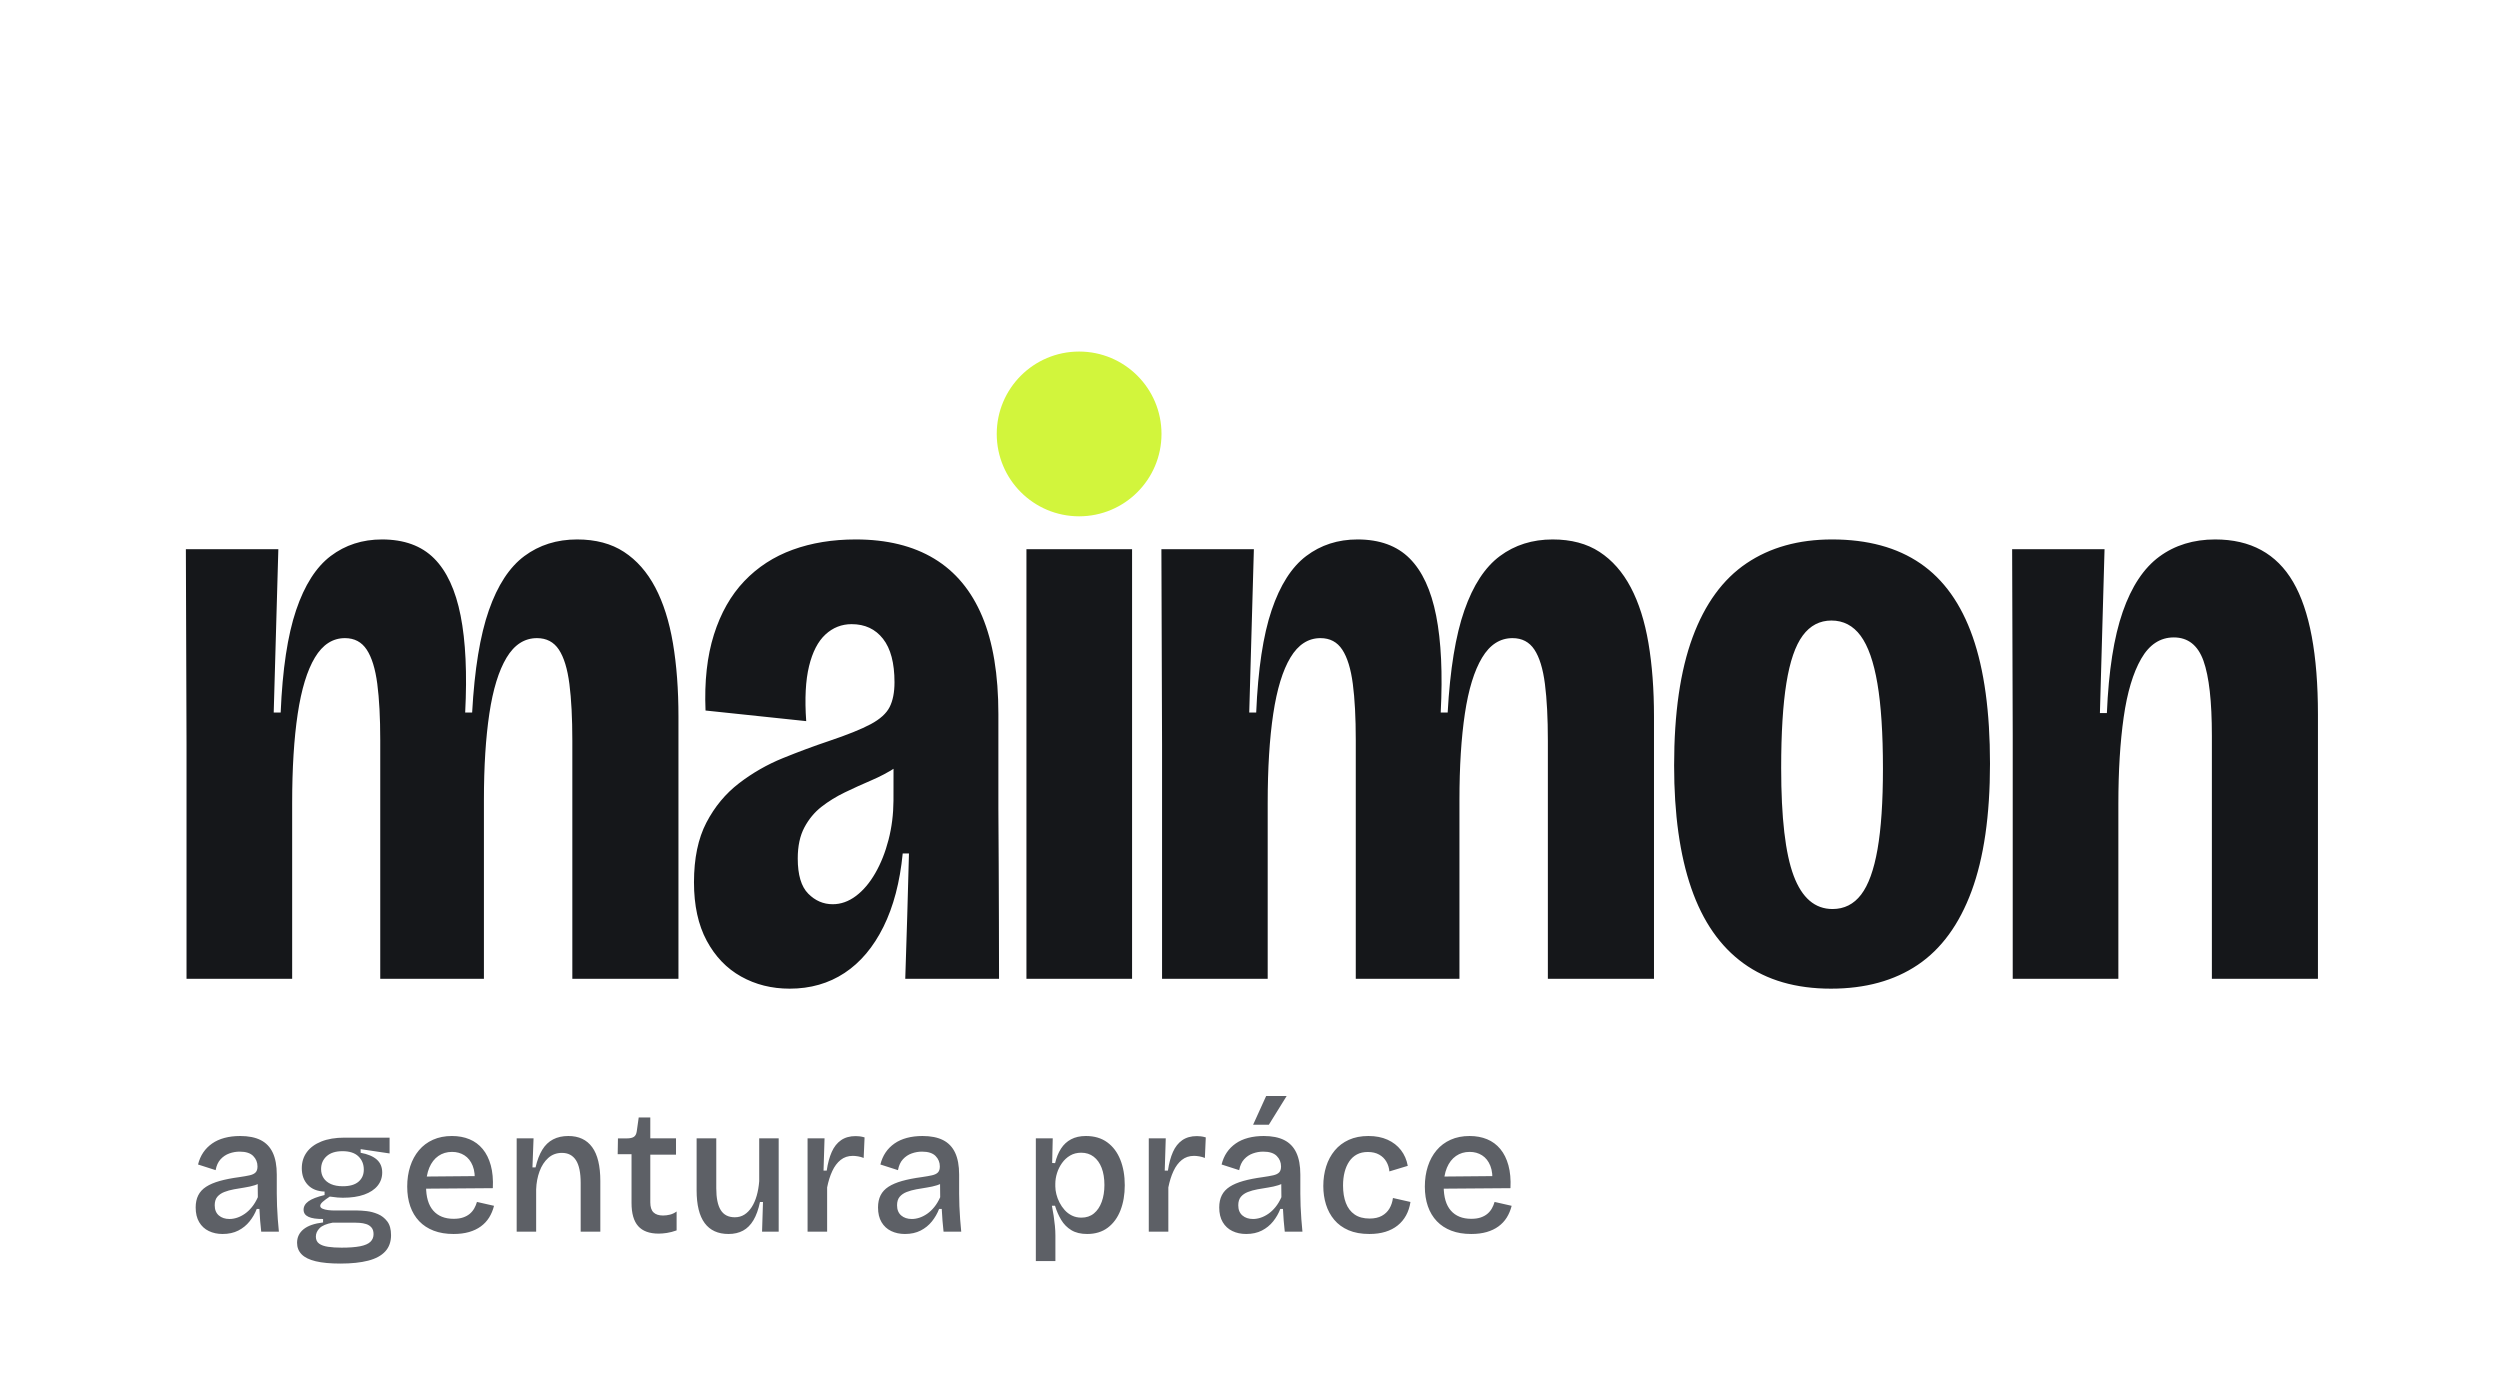
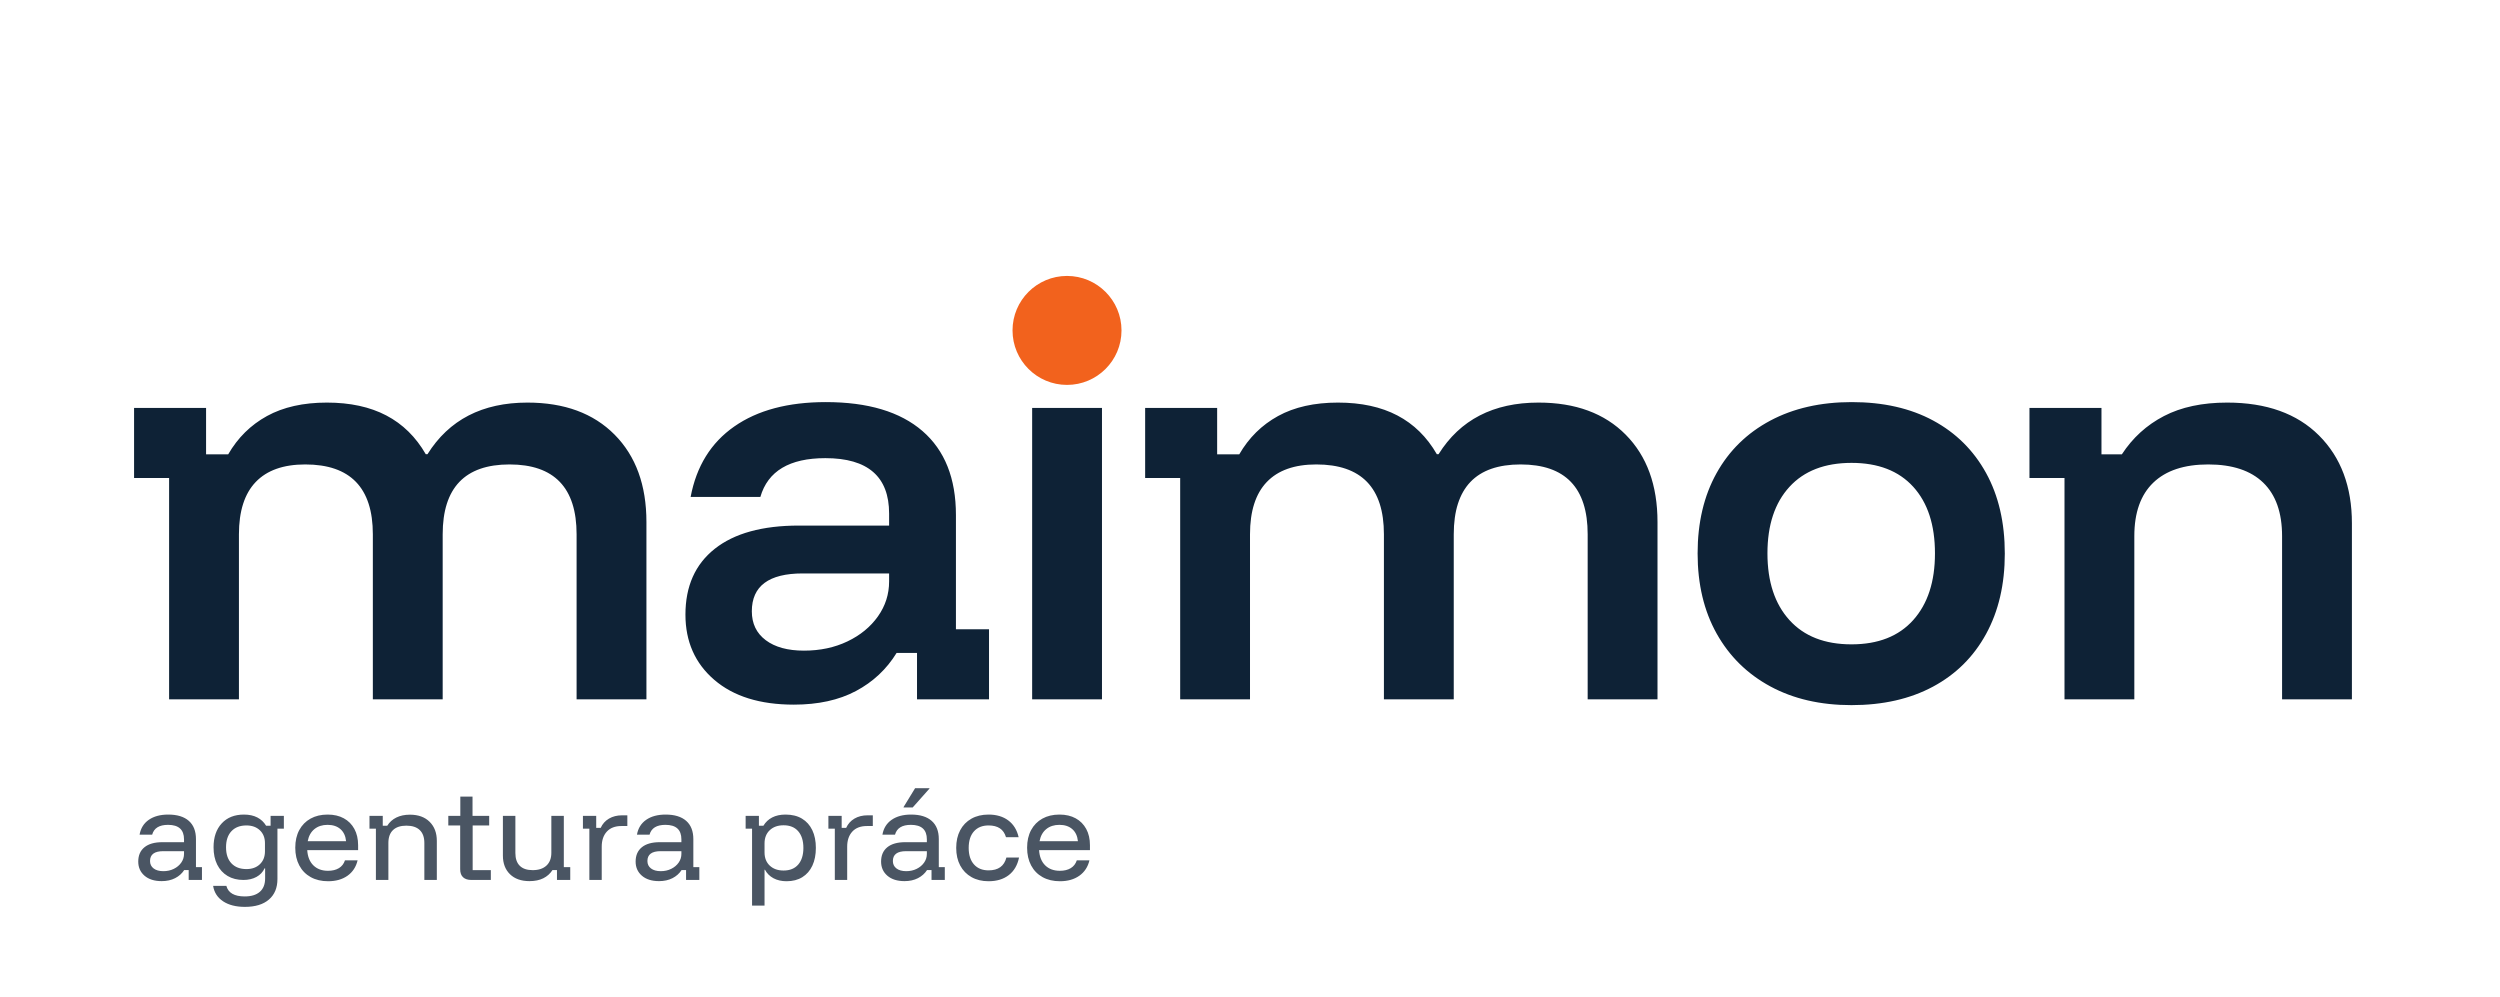
- <svg xmlns="http://www.w3.org/2000/svg" viewBox="0 0 613 342" role="img" aria-label="Maimon – agentura práce">
-   <path d="M45.736 240.0V182.583L45.576 134.669H68.249L67.114 174.707H68.821Q69.482 158.857 72.601 149.627Q75.719 140.396 81.089 136.334Q86.459 132.272 93.667 132.272Q101.787 132.272 106.437 136.918Q111.088 141.564 112.944 150.964Q114.8 160.364 114.063 174.707H115.77Q116.641 158.884 119.867 149.654Q123.092 140.424 128.577 136.348Q134.062 132.272 141.514 132.272Q148.336 132.272 153.011 135.33Q157.687 138.387 160.666 144.035Q163.645 149.682 165.002 157.7Q166.358 165.718 166.358 175.744V240.0H140.336V181.62Q140.336 173.326 139.617 167.712Q138.897 162.098 137.033 159.284Q135.169 156.469 131.668 156.469Q127.077 156.469 124.199 161.274Q121.32 166.079 119.989 174.97Q118.657 183.862 118.657 196.129V240.0H93.236V181.486Q93.236 173.218 92.51 167.676Q91.783 162.133 89.925 159.301Q88.067 156.469 84.581 156.469Q80.076 156.469 77.218 161.222Q74.36 165.975 72.999 175.025Q71.638 184.075 71.638 196.974V240.0Z M193.623 242.42Q187.029 242.42 181.714 239.442Q176.399 236.464 173.282 230.656Q170.164 224.849 170.164 216.339Q170.164 207.55 173.2 201.713Q176.235 195.876 181.206 192.059Q186.176 188.241 191.987 185.885Q197.798 183.528 203.202 181.716Q210.049 179.414 213.498 177.569Q216.947 175.723 218.139 173.366Q219.33 171.01 219.33 167.286Q219.33 160.222 216.516 156.632Q213.703 153.042 208.823 153.042Q205.142 153.042 202.397 155.576Q199.653 158.11 198.377 163.349Q197.101 168.588 197.682 176.821L172.995 174.219Q172.547 163.543 175.054 155.611Q177.561 147.678 182.498 142.498Q187.434 137.317 194.371 134.795Q201.309 132.272 209.827 132.272Q221.272 132.272 229.074 136.99Q236.877 141.708 240.84 151.147Q244.803 160.585 244.803 175.081V198.3Q244.856 205.206 244.883 212.179Q244.91 219.151 244.936 226.103Q244.963 233.055 244.963 240.0H221.97Q222.237 232.341 222.45 224.747Q222.663 217.152 222.877 209.273H221.344Q220.316 219.797 216.623 227.252Q212.93 234.707 207.094 238.563Q201.257 242.42 193.623 242.42ZM204.172 221.715Q207.184 221.715 209.876 219.693Q212.568 217.67 214.628 214.081Q216.689 210.492 217.87 205.917Q219.05 201.342 219.08 196.345L219.095 186.497L224.077 183.79Q222.402 186.383 219.631 188.177Q216.859 189.972 213.608 191.359Q210.357 192.747 207.183 194.279Q204.009 195.811 201.433 197.822Q198.857 199.834 197.232 202.891Q195.607 205.948 195.607 210.496Q195.607 216.534 198.174 219.124Q200.741 221.715 204.172 221.715Z M251.682 240.0V134.669H277.584V240.0Z M284.936 240.0V182.583L284.776 134.669H307.449L306.314 174.707H308.021Q308.682 158.857 311.801 149.627Q314.919 140.396 320.289 136.334Q325.659 132.272 332.867 132.272Q340.987 132.272 345.637 136.918Q350.288 141.564 352.144 150.964Q354 160.364 353.263 174.707H354.97Q355.841 158.884 359.067 149.654Q362.292 140.424 367.777 136.348Q373.262 132.272 380.714 132.272Q387.536 132.272 392.211 135.33Q396.887 138.387 399.866 144.035Q402.845 149.682 404.202 157.7Q405.558 165.718 405.558 175.744V240.0H379.536V181.62Q379.536 173.326 378.817 167.712Q378.097 162.098 376.233 159.284Q374.369 156.469 370.868 156.469Q366.277 156.469 363.399 161.274Q360.52 166.079 359.189 174.97Q357.857 183.862 357.857 196.129V240.0H332.436V181.486Q332.436 173.218 331.71 167.676Q330.983 162.133 329.125 159.301Q327.267 156.469 323.781 156.469Q319.276 156.469 316.418 161.222Q313.56 165.975 312.199 175.025Q310.838 184.075 310.838 196.974V240.0Z M448.936 242.42Q436.073 242.42 427.5 236.208Q418.928 229.995 414.711 217.809Q410.494 205.622 410.494 187.687Q410.494 168.523 415.029 156.253Q419.564 143.982 428.24 138.127Q436.916 132.272 449.219 132.272Q462.293 132.272 470.871 138.149Q479.449 144.026 483.698 156.134Q487.947 168.241 487.947 187.245Q487.947 206.28 483.427 218.504Q478.907 230.729 470.25 236.574Q461.593 242.42 448.936 242.42ZM449.334 222.893Q453.647 222.893 456.345 219.361Q459.043 215.828 460.371 208.227Q461.698 200.626 461.698 188.489Q461.698 175.571 460.341 167.602Q458.984 159.633 456.229 155.893Q453.473 152.154 449.067 152.154Q444.757 152.154 442.032 155.836Q439.307 159.519 438.025 167.483Q436.743 175.447 436.743 188.315Q436.743 206.575 439.806 214.734Q442.87 222.893 449.334 222.893Z M493.521 240.0V180.373L493.376 134.669H516.034L514.899 174.851H516.606Q517.249 159.339 520.495 150.016Q523.741 140.693 529.471 136.483Q535.2 132.272 543.169 132.272Q556.19 132.272 562.275 142.698Q568.36 153.123 568.36 175.243V240.0H542.353V180.413Q542.353 167.797 540.297 162.046Q538.24 156.296 533.016 156.296Q528.033 156.296 525.03 161.506Q522.028 166.716 520.725 175.875Q519.423 185.034 519.423 197.114V240.0Z" fill="#15171A" />
-   <circle cx="264.6" cy="106.4" r="20.2" fill="#D2F53C" />
-   <path d="M54.582 302.573Q52.693 302.573 51.196 301.849Q49.699 301.125 48.839 299.675Q47.979 298.224 47.979 296.067Q47.979 294.343 48.61 293.089Q49.24 291.834 50.55 290.988Q51.86 290.142 53.877 289.573Q55.894 289.004 58.666 288.632Q60.227 288.407 61.211 288.186Q62.195 287.966 62.666 287.484Q63.137 287.002 63.137 286.019Q63.137 284.513 62.086 283.446Q61.034 282.38 58.754 282.38Q57.479 282.38 56.238 282.821Q54.996 283.261 54.086 284.253Q53.175 285.245 52.872 286.921L48.559 285.534Q48.969 283.866 49.839 282.582Q50.709 281.298 52.02 280.384Q53.332 279.47 55.068 279.009Q56.805 278.548 58.885 278.548Q61.937 278.548 63.919 279.55Q65.901 280.553 66.883 282.643Q67.866 284.733 67.866 288.009V292.685Q67.866 294.119 67.931 295.725Q67.996 297.332 68.114 298.938Q68.233 300.544 68.383 302.0H64.048Q63.901 300.688 63.785 299.28Q63.669 297.873 63.606 296.429H62.954Q62.325 298.072 61.201 299.48Q60.078 300.888 58.433 301.731Q56.788 302.573 54.582 302.573ZM56.273 298.896Q57.182 298.896 58.134 298.583Q59.086 298.271 60.023 297.625Q60.959 296.978 61.779 295.966Q62.599 294.954 63.223 293.556L63.18 289.408L64.303 289.616Q63.562 290.276 62.432 290.628Q61.302 290.98 59.993 291.178Q58.684 291.377 57.374 291.618Q56.064 291.86 54.996 292.279Q53.927 292.697 53.287 293.456Q52.648 294.216 52.648 295.536Q52.648 297.159 53.657 298.028Q54.667 298.896 56.273 298.896Z M83.456 309.827Q79.777 309.827 77.427 309.265Q75.076 308.703 73.959 307.562Q72.842 306.42 72.842 304.734Q72.842 302.714 74.425 301.418Q76.008 300.122 79.218 299.743V298.897Q76.84 298.919 75.64 298.367Q74.439 297.816 74.439 296.626Q74.439 295.417 75.648 294.548Q76.857 293.679 79.587 293.025V292.178Q76.923 292.082 75.462 290.517Q74 288.953 74 286.448Q74 284.205 75.22 282.522Q76.44 280.84 78.79 279.895Q81.14 278.949 84.474 278.949H95.526V282.824L88.428 281.77V282.66Q91.059 283.145 92.388 284.326Q93.717 285.506 93.717 287.503Q93.717 289.349 92.586 290.747Q91.455 292.145 89.302 292.915Q87.149 293.686 84.049 293.686Q83.45 293.686 82.787 293.631Q82.125 293.576 80.862 293.4Q79.795 294.1 79.158 294.66Q78.52 295.22 78.52 295.68Q78.52 296.118 79.077 296.368Q79.633 296.619 80.463 296.717Q81.293 296.814 82.039 296.814H87.681Q88.558 296.814 89.922 296.967Q91.285 297.12 92.65 297.69Q94.014 298.261 94.95 299.48Q95.885 300.699 95.885 302.855Q95.885 305.294 94.467 306.845Q93.05 308.395 90.289 309.111Q87.529 309.827 83.456 309.827ZM83.751 305.925Q86.578 305.925 88.307 305.584Q90.036 305.244 90.815 304.499Q91.595 303.754 91.595 302.617Q91.595 301.565 91.079 300.974Q90.563 300.382 89.783 300.141Q89.002 299.9 88.21 299.845Q87.417 299.791 86.863 299.791H81.593Q79.268 300.216 78.359 301.155Q77.449 302.094 77.449 303.211Q77.449 304.35 78.24 304.93Q79.031 305.51 80.458 305.717Q81.885 305.925 83.751 305.925ZM84.068 290.866Q86.61 290.866 87.907 289.755Q89.205 288.644 89.205 286.795Q89.205 284.816 87.885 283.543Q86.565 282.269 83.98 282.269Q81.457 282.269 80.094 283.5Q78.731 284.732 78.731 286.664Q78.731 287.918 79.347 288.864Q79.964 289.81 81.15 290.338Q82.336 290.866 84.068 290.866Z M111.215 302.573Q108.463 302.573 106.352 301.768Q104.24 300.963 102.79 299.444Q101.341 297.925 100.594 295.78Q99.848 293.635 99.848 290.954Q99.848 288.253 100.583 285.988Q101.318 283.723 102.724 282.05Q104.13 280.377 106.175 279.463Q108.22 278.548 110.819 278.548Q113.2 278.548 115.114 279.342Q117.028 280.136 118.357 281.742Q119.686 283.349 120.342 285.743Q120.999 288.137 120.841 291.338L102.904 291.474V288.502L118.008 288.368L116.354 290.192Q116.594 287.564 115.905 285.851Q115.216 284.139 113.888 283.292Q112.561 282.445 110.841 282.445Q108.924 282.445 107.486 283.446Q106.047 284.448 105.258 286.328Q104.47 288.208 104.47 290.885Q104.47 294.824 106.227 296.838Q107.985 298.852 111.239 298.852Q112.586 298.852 113.556 298.519Q114.525 298.186 115.195 297.619Q115.864 297.053 116.288 296.301Q116.713 295.549 116.947 294.712L121.134 295.664Q120.727 297.274 119.93 298.546Q119.132 299.818 117.901 300.717Q116.669 301.616 115.014 302.094Q113.358 302.573 111.215 302.573Z M126.689 302.0V287.92L126.688 279.121H130.828L130.558 286.242H131.319Q131.927 283.618 132.97 281.917Q134.013 280.216 135.611 279.382Q137.209 278.548 139.353 278.548Q143.203 278.548 145.201 281.286Q147.2 284.024 147.2 289.612V302.0H142.382V290.071Q142.382 286.269 141.22 284.479Q140.058 282.688 137.792 282.688Q135.814 282.688 134.429 283.932Q133.043 285.177 132.296 287.207Q131.549 289.236 131.464 291.636V302.0Z M161.519 302.483Q158.112 302.483 156.481 300.646Q154.851 298.81 154.851 294.966V283.016H151.457L151.521 279.134H153.712Q154.893 279.13 155.448 278.742Q156.004 278.355 156.136 277.387L156.612 273.998H159.453V279.121H165.756V283.125H159.453V294.829Q159.453 296.524 160.245 297.283Q161.038 298.043 162.573 298.043Q163.406 298.043 164.262 297.834Q165.119 297.625 165.906 297.056V301.694Q164.614 302.153 163.507 302.318Q162.4 302.483 161.519 302.483Z M178.638 302.573Q174.764 302.573 172.788 299.906Q170.811 297.24 170.811 291.859V279.121H175.629V291.364Q175.629 294.958 176.727 296.717Q177.824 298.475 180.175 298.475Q181.497 298.475 182.522 297.826Q183.547 297.176 184.317 295.984Q185.087 294.791 185.547 293.173Q186.008 291.554 186.158 289.635V279.121H190.933V292.517L190.934 302.0H186.858L187.084 294.728H186.346Q185.778 297.454 184.746 299.193Q183.713 300.932 182.192 301.753Q180.671 302.573 178.638 302.573Z M198.017 302.0V290.071L198.016 279.121H202.178L201.93 287.032H202.713Q203.106 284.342 203.942 282.461Q204.777 280.579 206.226 279.575Q207.675 278.572 209.799 278.572Q210.244 278.572 210.777 278.63Q211.31 278.687 211.993 278.889L211.772 283.93Q211.109 283.663 210.404 283.541Q209.699 283.419 209.103 283.419Q207.367 283.419 206.125 284.414Q204.883 285.408 204.073 287.149Q203.263 288.889 202.812 291.158V302.0Z M221.894 302.573Q220.005 302.573 218.508 301.849Q217.011 301.125 216.151 299.675Q215.291 298.224 215.291 296.067Q215.291 294.343 215.922 293.089Q216.552 291.834 217.862 290.988Q219.172 290.142 221.189 289.573Q223.206 289.004 225.978 288.632Q227.539 288.407 228.523 288.186Q229.507 287.966 229.978 287.484Q230.449 287.002 230.449 286.019Q230.449 284.513 229.398 283.446Q228.346 282.38 226.066 282.38Q224.791 282.38 223.55 282.821Q222.308 283.261 221.398 284.253Q220.487 285.245 220.184 286.921L215.871 285.534Q216.281 283.866 217.151 282.582Q218.021 281.298 219.332 280.384Q220.644 279.47 222.38 279.009Q224.117 278.548 226.197 278.548Q229.249 278.548 231.231 279.55Q233.213 280.553 234.195 282.643Q235.178 284.733 235.178 288.009V292.685Q235.178 294.119 235.243 295.725Q235.308 297.332 235.426 298.938Q235.545 300.544 235.695 302.0H231.36Q231.213 300.688 231.097 299.28Q230.981 297.873 230.918 296.429H230.266Q229.637 298.072 228.513 299.48Q227.39 300.888 225.745 301.731Q224.1 302.573 221.894 302.573ZM223.585 298.896Q224.494 298.896 225.446 298.583Q226.398 298.271 227.335 297.625Q228.271 296.978 229.091 295.966Q229.911 294.954 230.535 293.556L230.492 289.408L231.615 289.616Q230.874 290.276 229.744 290.628Q228.614 290.98 227.305 291.178Q225.996 291.377 224.686 291.618Q223.376 291.86 222.308 292.279Q221.239 292.697 220.599 293.456Q219.96 294.216 219.96 295.536Q219.96 297.159 220.969 298.028Q221.979 298.896 223.585 298.896Z M253.988 309.214 253.989 290.646 253.988 279.121H258.13L257.992 285.16L258.709 285.203Q259.194 283.138 260.155 281.646Q261.115 280.155 262.634 279.351Q264.154 278.548 266.262 278.548Q269.374 278.548 271.494 280.093Q273.614 281.638 274.703 284.364Q275.793 287.09 275.793 290.622Q275.793 294.049 274.746 296.754Q273.698 299.46 271.644 301.016Q269.589 302.573 266.566 302.573Q264.237 302.573 262.694 301.636Q261.152 300.699 260.204 299.117Q259.256 297.535 258.689 295.644L257.927 295.644Q258.17 296.846 258.357 298.107Q258.544 299.368 258.664 300.592Q258.784 301.816 258.784 302.939V309.214ZM265.155 298.565Q266.978 298.565 268.231 297.533Q269.483 296.501 270.143 294.687Q270.802 292.873 270.802 290.561Q270.802 288.122 270.122 286.362Q269.442 284.602 268.168 283.623Q266.894 282.644 265.113 282.644Q263.574 282.644 262.399 283.335Q261.223 284.027 260.411 285.169Q259.598 286.311 259.181 287.641Q258.764 288.971 258.764 290.27V290.903Q258.764 291.785 259.016 292.809Q259.268 293.833 259.784 294.846Q260.299 295.859 261.057 296.706Q261.814 297.553 262.847 298.059Q263.88 298.565 265.155 298.565Z M281.681 302.0V290.071L281.68 279.121H285.842L285.594 287.032H286.377Q286.77 284.342 287.606 282.461Q288.441 280.579 289.89 279.575Q291.339 278.572 293.463 278.572Q293.908 278.572 294.441 278.63Q294.974 278.687 295.657 278.889L295.436 283.93Q294.773 283.663 294.068 283.541Q293.363 283.419 292.767 283.419Q291.031 283.419 289.789 284.414Q288.547 285.408 287.737 287.149Q286.927 288.889 286.476 291.158V302.0Z M305.558 302.573Q303.669 302.573 302.172 301.849Q300.675 301.125 299.815 299.675Q298.955 298.224 298.955 296.067Q298.955 294.343 299.586 293.089Q300.216 291.834 301.526 290.988Q302.836 290.142 304.853 289.573Q306.87 289.004 309.642 288.632Q311.203 288.407 312.187 288.186Q313.171 287.966 313.642 287.484Q314.113 287.002 314.113 286.019Q314.113 284.513 313.062 283.446Q312.01 282.38 309.73 282.38Q308.455 282.38 307.214 282.821Q305.972 283.261 305.062 284.253Q304.151 285.245 303.848 286.921L299.535 285.534Q299.945 283.866 300.815 282.582Q301.685 281.298 302.996 280.384Q304.308 279.47 306.044 279.009Q307.781 278.548 309.861 278.548Q312.913 278.548 314.895 279.55Q316.877 280.553 317.859 282.643Q318.842 284.733 318.842 288.009V292.685Q318.842 294.119 318.907 295.725Q318.972 297.332 319.09 298.938Q319.209 300.544 319.359 302.0H315.024Q314.877 300.688 314.761 299.28Q314.645 297.873 314.582 296.429H313.93Q313.301 298.072 312.177 299.48Q311.054 300.888 309.409 301.731Q307.764 302.573 305.558 302.573ZM307.249 298.896Q308.158 298.896 309.11 298.583Q310.062 298.271 310.999 297.625Q311.935 296.978 312.755 295.966Q313.575 294.954 314.199 293.556L314.156 289.408L315.279 289.616Q314.538 290.276 313.408 290.628Q312.278 290.98 310.969 291.178Q309.66 291.377 308.35 291.618Q307.04 291.86 305.972 292.279Q304.903 292.697 304.263 293.456Q303.624 294.216 303.624 295.536Q303.624 297.159 304.633 298.028Q305.643 298.896 307.249 298.896ZM311.127 275.777H307.265L310.463 268.735H315.491Z M335.776 302.573Q332.789 302.573 330.656 301.65Q328.524 300.727 327.159 299.099Q325.795 297.472 325.134 295.348Q324.474 293.224 324.474 290.821Q324.474 288.226 325.177 286.005Q325.881 283.783 327.277 282.1Q328.673 280.417 330.74 279.483Q332.807 278.548 335.535 278.548Q338.212 278.548 340.227 279.458Q342.242 280.369 343.511 282.006Q344.78 283.643 345.184 285.867L340.679 287.231Q340.572 285.944 339.945 284.853Q339.317 283.761 338.174 283.114Q337.03 282.466 335.385 282.466Q333.854 282.466 332.722 283.066Q331.59 283.667 330.84 284.774Q330.089 285.881 329.701 287.377Q329.314 288.873 329.314 290.687Q329.314 293.161 330.01 294.976Q330.706 296.792 332.147 297.79Q333.588 298.787 335.821 298.787Q337.629 298.787 338.827 298.123Q340.025 297.459 340.692 296.331Q341.359 295.203 341.55 293.749L345.845 294.723Q345.569 296.553 344.771 298.011Q343.974 299.47 342.699 300.489Q341.424 301.508 339.693 302.04Q337.962 302.573 335.776 302.573Z M360.739 302.573Q357.987 302.573 355.876 301.768Q353.764 300.963 352.314 299.444Q350.865 297.925 350.118 295.78Q349.372 293.635 349.372 290.954Q349.372 288.253 350.107 285.988Q350.842 283.723 352.248 282.05Q353.654 280.377 355.699 279.463Q357.744 278.548 360.343 278.548Q362.724 278.548 364.638 279.342Q366.552 280.136 367.881 281.742Q369.21 283.349 369.866 285.743Q370.523 288.137 370.365 291.338L352.428 291.474V288.502L367.532 288.368L365.878 290.192Q366.118 287.564 365.429 285.851Q364.74 284.139 363.412 283.292Q362.085 282.445 360.365 282.445Q358.448 282.445 357.01 283.446Q355.571 284.448 354.782 286.328Q353.994 288.208 353.994 290.885Q353.994 294.824 355.751 296.838Q357.509 298.852 360.763 298.852Q362.11 298.852 363.08 298.519Q364.049 298.186 364.719 297.619Q365.388 297.053 365.812 296.301Q366.237 295.549 366.471 294.712L370.658 295.664Q370.251 297.274 369.454 298.546Q368.656 299.818 367.425 300.717Q366.193 301.616 364.538 302.094Q362.882 302.573 360.739 302.573Z" fill="#5D6066" />
+ <svg xmlns="http://www.w3.org/2000/svg" viewBox="0 0 858 342" role="img" aria-label="Maimon – agentura práce">
+   <path d="M58.036 240.0V164.045H46.013V140.0H70.725V155.922H78.32Q83.242 147.387 91.64 142.777Q100.037 138.167 112.2 138.167Q124.143 138.167 132.578 142.585Q141.012 147.003 146.122 155.879H146.715Q157.803 138.167 181.012 138.167Q200.027 138.167 210.94 149.183Q221.854 160.199 221.854 179.16V240.0H197.887V183.373Q197.887 159.396 174.87 159.396Q151.928 159.396 151.928 183.373V240.0H127.961V183.373Q127.961 159.396 104.76 159.396Q93.53 159.396 87.766 165.418Q82.002 171.441 82.002 183.373V240.0Z M272.443 241.833Q255.039 241.833 245.142 233.324Q235.244 224.816 235.244 210.929Q235.244 196.319 245.307 188.347Q255.369 180.376 274.217 180.376H305.144V176.262Q305.144 157.236 283.27 157.236Q264.81 157.236 260.956 170.547H237.024Q240.003 154.738 252.002 146.369Q264.0 138.0 283.401 138.0Q305.118 138.0 316.597 147.934Q328.076 157.869 328.076 176.756V215.955H339.431V240.0H314.72V224.078H307.72Q302.553 232.482 293.756 237.158Q284.958 241.833 272.443 241.833ZM275.919 223.3Q284.22 223.3 290.846 220.13Q297.471 216.96 301.308 211.547Q305.144 206.134 305.144 199.536V196.802H275.476Q258.027 196.802 258.027 209.801Q258.027 216.123 262.801 219.712Q267.576 223.3 275.919 223.3Z M354.233 240.0V140.0H378.2V240.0Z M405.036 240.0V164.045H393.013V140.0H417.725V155.922H425.32Q430.242 147.387 438.64 142.777Q447.037 138.167 459.2 138.167Q471.143 138.167 479.578 142.585Q488.012 147.003 493.122 155.879H493.715Q504.803 138.167 528.012 138.167Q547.027 138.167 557.94 149.183Q568.854 160.199 568.854 179.16V240.0H544.887V183.373Q544.887 159.396 521.87 159.396Q498.928 159.396 498.928 183.373V240.0H474.961V183.373Q474.961 159.396 451.76 159.396Q440.53 159.396 434.766 165.418Q429.002 171.441 429.002 183.373V240.0Z M635.424 242.0Q619.447 242.0 607.578 235.575Q595.71 229.149 589.165 217.467Q582.62 205.784 582.62 189.929Q582.62 174.074 589.109 162.408Q595.599 150.741 607.54 144.371Q619.48 138.0 635.518 138.0Q651.738 138.0 663.464 144.333Q675.191 150.667 681.619 162.333Q688.047 174.0 688.047 190.0Q688.047 205.833 681.621 217.583Q675.195 229.333 663.385 235.667Q651.576 242.0 635.424 242.0ZM635.426 221.14Q649.159 221.14 656.619 212.809Q664.08 204.478 664.08 189.937Q664.08 175.263 656.619 167.062Q649.159 158.86 635.426 158.86Q621.674 158.86 614.131 167.099Q606.587 175.338 606.587 189.908Q606.587 204.478 614.131 212.809Q621.674 221.14 635.426 221.14Z M708.536 240.0V164.045H696.513V140.0H721.225V155.922H728.225Q733.778 147.404 742.677 142.786Q751.576 138.167 764.349 138.167Q784.566 138.167 795.871 149.443Q807.176 160.72 807.176 179.607V240.0H783.209V183.969Q783.209 171.923 776.75 165.66Q770.291 159.396 757.856 159.396Q745.495 159.396 738.998 165.66Q732.502 171.923 732.502 183.969V240.0Z" fill="#0E2236" />
+   <circle cx="366.2" cy="113.4" r="18.7" fill="#F2621D" />
+   <path d="M55.488 302.403Q51.747 302.403 49.597 300.542Q47.447 298.681 47.447 295.692Q47.447 292.511 49.584 290.774Q51.72 289.037 55.746 289.037H63.155V288.066Q63.155 283.088 57.672 283.088Q53.148 283.088 52.223 286.456H47.905Q48.483 283.154 51.073 281.357Q53.663 279.56 57.745 279.56Q62.357 279.56 64.806 281.724Q67.254 283.887 67.254 287.976V297.59H69.312V302.0H64.756V298.607H63.216Q62.079 300.368 60.1 301.386Q58.12 302.403 55.488 302.403ZM56.076 298.986Q58.046 298.986 59.657 298.19Q61.269 297.393 62.212 296.043Q63.155 294.693 63.155 293.054V292.122H56.012Q51.491 292.122 51.491 295.499Q51.491 297.11 52.717 298.048Q53.944 298.986 56.076 298.986Z M84.05 311.24Q79.446 311.24 76.562 309.328Q73.677 307.416 73.145 304.033H77.685Q78.665 307.658 83.985 307.658Q87.373 307.658 89.182 306.064Q90.99 304.471 90.99 301.495V298.006H90.807Q89.917 299.921 88.016 300.96Q86.115 302.0 83.54 302.0Q80.405 302.0 78.1 300.625Q75.795 299.25 74.543 296.734Q73.292 294.217 73.292 290.78Q73.292 285.619 76.093 282.59Q78.893 279.56 83.725 279.56Q86.402 279.56 88.305 280.546Q90.207 281.532 91.326 283.393H92.866V280.0H97.422V284.41H95.217V301.687Q95.217 306.207 92.297 308.723Q89.377 311.24 84.05 311.24ZM84.57 298.269Q87.446 298.269 89.19 296.602Q90.935 294.936 90.935 292.169V289.372Q90.935 286.615 89.186 284.953Q87.437 283.291 84.57 283.291Q81.292 283.291 79.433 285.264Q77.575 287.237 77.575 290.789Q77.575 294.342 79.433 296.305Q81.292 298.269 84.57 298.269Z M112.615 302.44Q109.176 302.44 106.637 301.028Q104.097 299.617 102.717 297.018Q101.337 294.419 101.337 290.927Q101.337 287.434 102.708 284.886Q104.078 282.337 106.577 280.949Q109.075 279.56 112.44 279.56Q115.659 279.56 117.997 280.844Q120.336 282.127 121.619 284.484Q122.903 286.84 122.903 290.077V291.775H105.445Q105.657 295.134 107.547 296.996Q109.438 298.858 112.578 298.858Q114.813 298.858 116.314 297.947Q117.815 297.036 118.392 295.269H122.729Q121.923 298.671 119.259 300.556Q116.595 302.44 112.615 302.44ZM105.61 288.689H118.777Q118.502 286.007 116.831 284.547Q115.16 283.088 112.422 283.088Q109.694 283.088 107.904 284.552Q106.114 286.016 105.61 288.689Z M129.01 302.0V284.41H126.806V280.0H131.362V283.393H132.902Q134.058 281.541 136.037 280.569Q138.017 279.597 140.695 279.597Q144.978 279.597 147.449 282.045Q149.919 284.492 149.919 288.581V302.0H145.637V289.299Q145.637 286.396 144.062 284.88Q142.487 283.365 139.465 283.365Q136.47 283.365 134.882 284.88Q133.293 286.396 133.293 289.299V302.0Z M161.736 302.0Q159.936 302.0 158.935 301.082Q157.934 300.163 157.934 298.308V283.309H153.857V280.0H157.98V273.4H162.171V280.0H167.887V283.309H162.217V298.637H168.455V302.0Z M181.718 302.403Q177.454 302.403 175.024 300.033Q172.595 297.664 172.595 293.639V280.0H176.878V292.757Q176.878 295.65 178.393 297.143Q179.908 298.635 182.811 298.635Q185.852 298.635 187.537 297.074Q189.221 295.513 189.221 292.701V280.0H193.504V297.59H195.709V302.0H191.152V298.607H189.612Q188.42 300.45 186.454 301.427Q184.488 302.403 181.718 302.403Z M202.267 302.0V284.41H200.062V280.0H204.618V284.126H206.158Q207.084 282.071 209.004 280.944Q210.924 279.816 213.49 279.816H215.305V283.493H213.279Q210.018 283.493 208.265 285.407Q206.512 287.321 206.512 290.562V302.0Z M226.188 302.403Q222.447 302.403 220.297 300.542Q218.147 298.681 218.147 295.692Q218.147 292.511 220.284 290.774Q222.42 289.037 226.446 289.037H233.855V288.066Q233.855 283.088 228.372 283.088Q223.848 283.088 222.923 286.456H218.605Q219.183 283.154 221.773 281.357Q224.363 279.56 228.445 279.56Q233.057 279.56 235.506 281.724Q237.954 283.887 237.954 287.976V297.59H240.012V302.0H235.456V298.607H233.916Q232.779 300.368 230.8 301.386Q228.82 302.403 226.188 302.403ZM226.776 298.986Q228.746 298.986 230.357 298.19Q231.969 297.393 232.912 296.043Q233.855 294.693 233.855 293.054V292.122H226.712Q222.191 292.122 222.191 295.499Q222.191 297.11 223.417 298.048Q224.644 298.986 226.776 298.986Z M258.107 310.8V284.41H255.902V280.0H260.459V283.393H261.999Q263.117 281.532 265.02 280.546Q266.922 279.56 269.599 279.56Q272.918 279.56 275.238 280.954Q277.557 282.347 278.781 284.914Q280.004 287.48 280.004 291.0Q280.004 294.52 278.804 297.091Q277.603 299.662 275.353 301.051Q273.102 302.44 269.967 302.44Q267.374 302.44 265.459 301.414Q263.544 300.388 262.536 298.492H262.39V310.8ZM268.918 298.764Q272.179 298.764 273.95 296.713Q275.722 294.662 275.722 291.0Q275.722 287.338 273.95 285.287Q272.179 283.236 268.918 283.236Q265.961 283.236 264.175 284.926Q262.39 286.615 262.39 289.454V292.546Q262.39 295.385 264.175 297.074Q265.961 298.764 268.918 298.764Z M286.51 302.0V284.41H284.305V280.0H288.862V284.126H290.402Q291.327 282.071 293.247 280.944Q295.168 279.816 297.733 279.816H299.549V283.493H297.522Q294.261 283.493 292.508 285.407Q290.755 287.321 290.755 290.562V302.0Z M310.431 302.403Q306.69 302.403 304.54 300.542Q302.39 298.681 302.39 295.692Q302.39 292.511 304.527 290.774Q306.664 289.037 310.689 289.037H318.098V288.066Q318.098 283.088 312.615 283.088Q308.092 283.088 307.167 286.456H302.848Q303.426 283.154 306.017 281.357Q308.607 279.56 312.688 279.56Q317.301 279.56 319.749 281.724Q322.197 283.887 322.197 287.976V297.59H324.255V302.0H319.699V298.607H318.159Q317.022 300.368 315.043 301.386Q313.063 302.403 310.431 302.403ZM311.02 298.986Q312.989 298.986 314.601 298.19Q316.212 297.393 317.155 296.043Q318.098 294.693 318.098 293.054V292.122H310.955Q306.434 292.122 306.434 295.499Q306.434 297.11 307.661 298.048Q308.887 298.986 311.02 298.986ZM310.107 277.122V276.976L314.067 270.503H318.99V270.65L313.233 277.122Z M339.283 302.44Q335.918 302.44 333.42 301.028Q330.921 299.617 329.546 297.05Q328.17 294.483 328.17 291.0Q328.17 287.517 329.528 284.95Q330.885 282.383 333.388 280.972Q335.891 279.56 339.283 279.56Q343.345 279.56 346.046 281.573Q348.746 283.586 349.598 287.336H345.261Q344.656 285.277 343.16 284.284Q341.663 283.291 339.283 283.291Q336.079 283.291 334.266 285.314Q332.453 287.338 332.453 291.0Q332.453 294.635 334.271 296.672Q336.088 298.709 339.283 298.709Q344.272 298.709 345.398 294.306H349.735Q348.93 298.239 346.206 300.34Q343.483 302.44 339.283 302.44Z M363.781 302.44Q360.343 302.44 357.803 301.028Q355.264 299.617 353.884 297.018Q352.504 294.419 352.504 290.927Q352.504 287.434 353.874 284.886Q355.245 282.337 357.743 280.949Q360.242 279.56 363.607 279.56Q366.826 279.56 369.164 280.844Q371.502 282.127 372.786 284.484Q374.07 286.84 374.07 290.077V291.775H356.612Q356.823 295.134 358.714 296.996Q360.605 298.858 363.745 298.858Q365.979 298.858 367.481 297.947Q368.982 297.036 369.559 295.269H373.896Q373.09 298.671 370.426 300.556Q367.762 302.44 363.781 302.44ZM356.777 288.689H369.943Q369.668 286.007 367.997 284.547Q366.327 283.088 363.589 283.088Q360.86 283.088 359.07 284.552Q357.281 286.016 356.777 288.689Z" fill="#4A5563" />
</svg>
